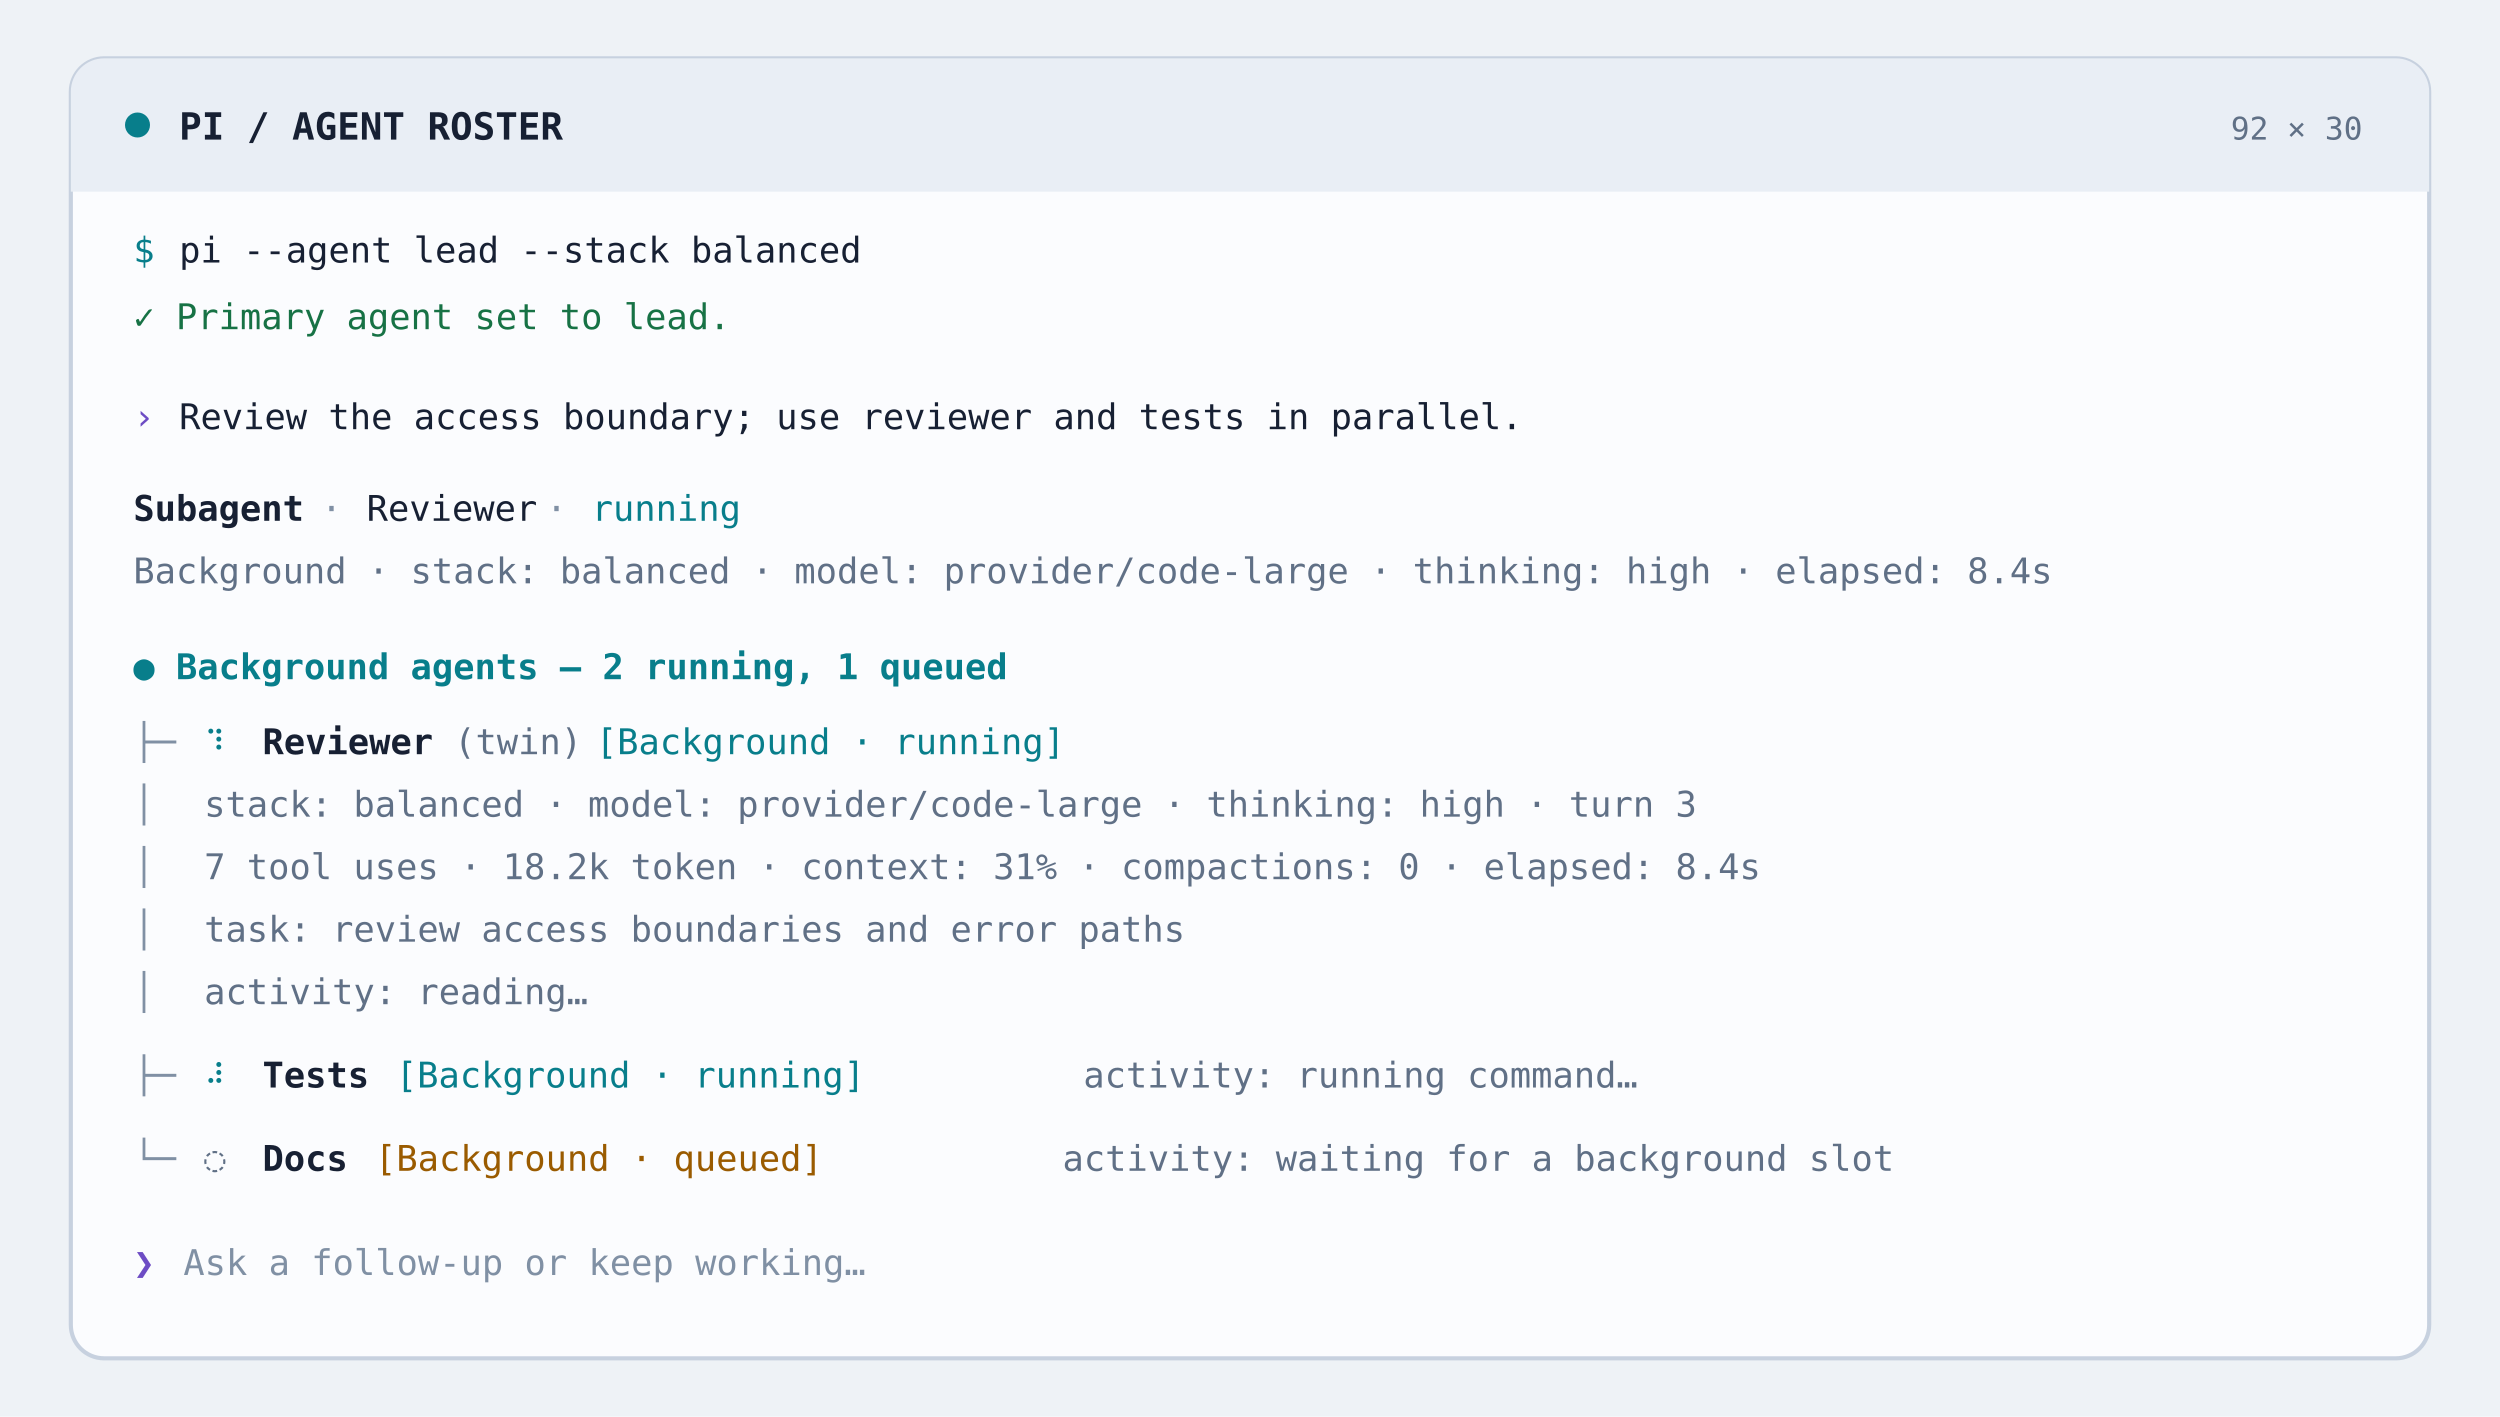
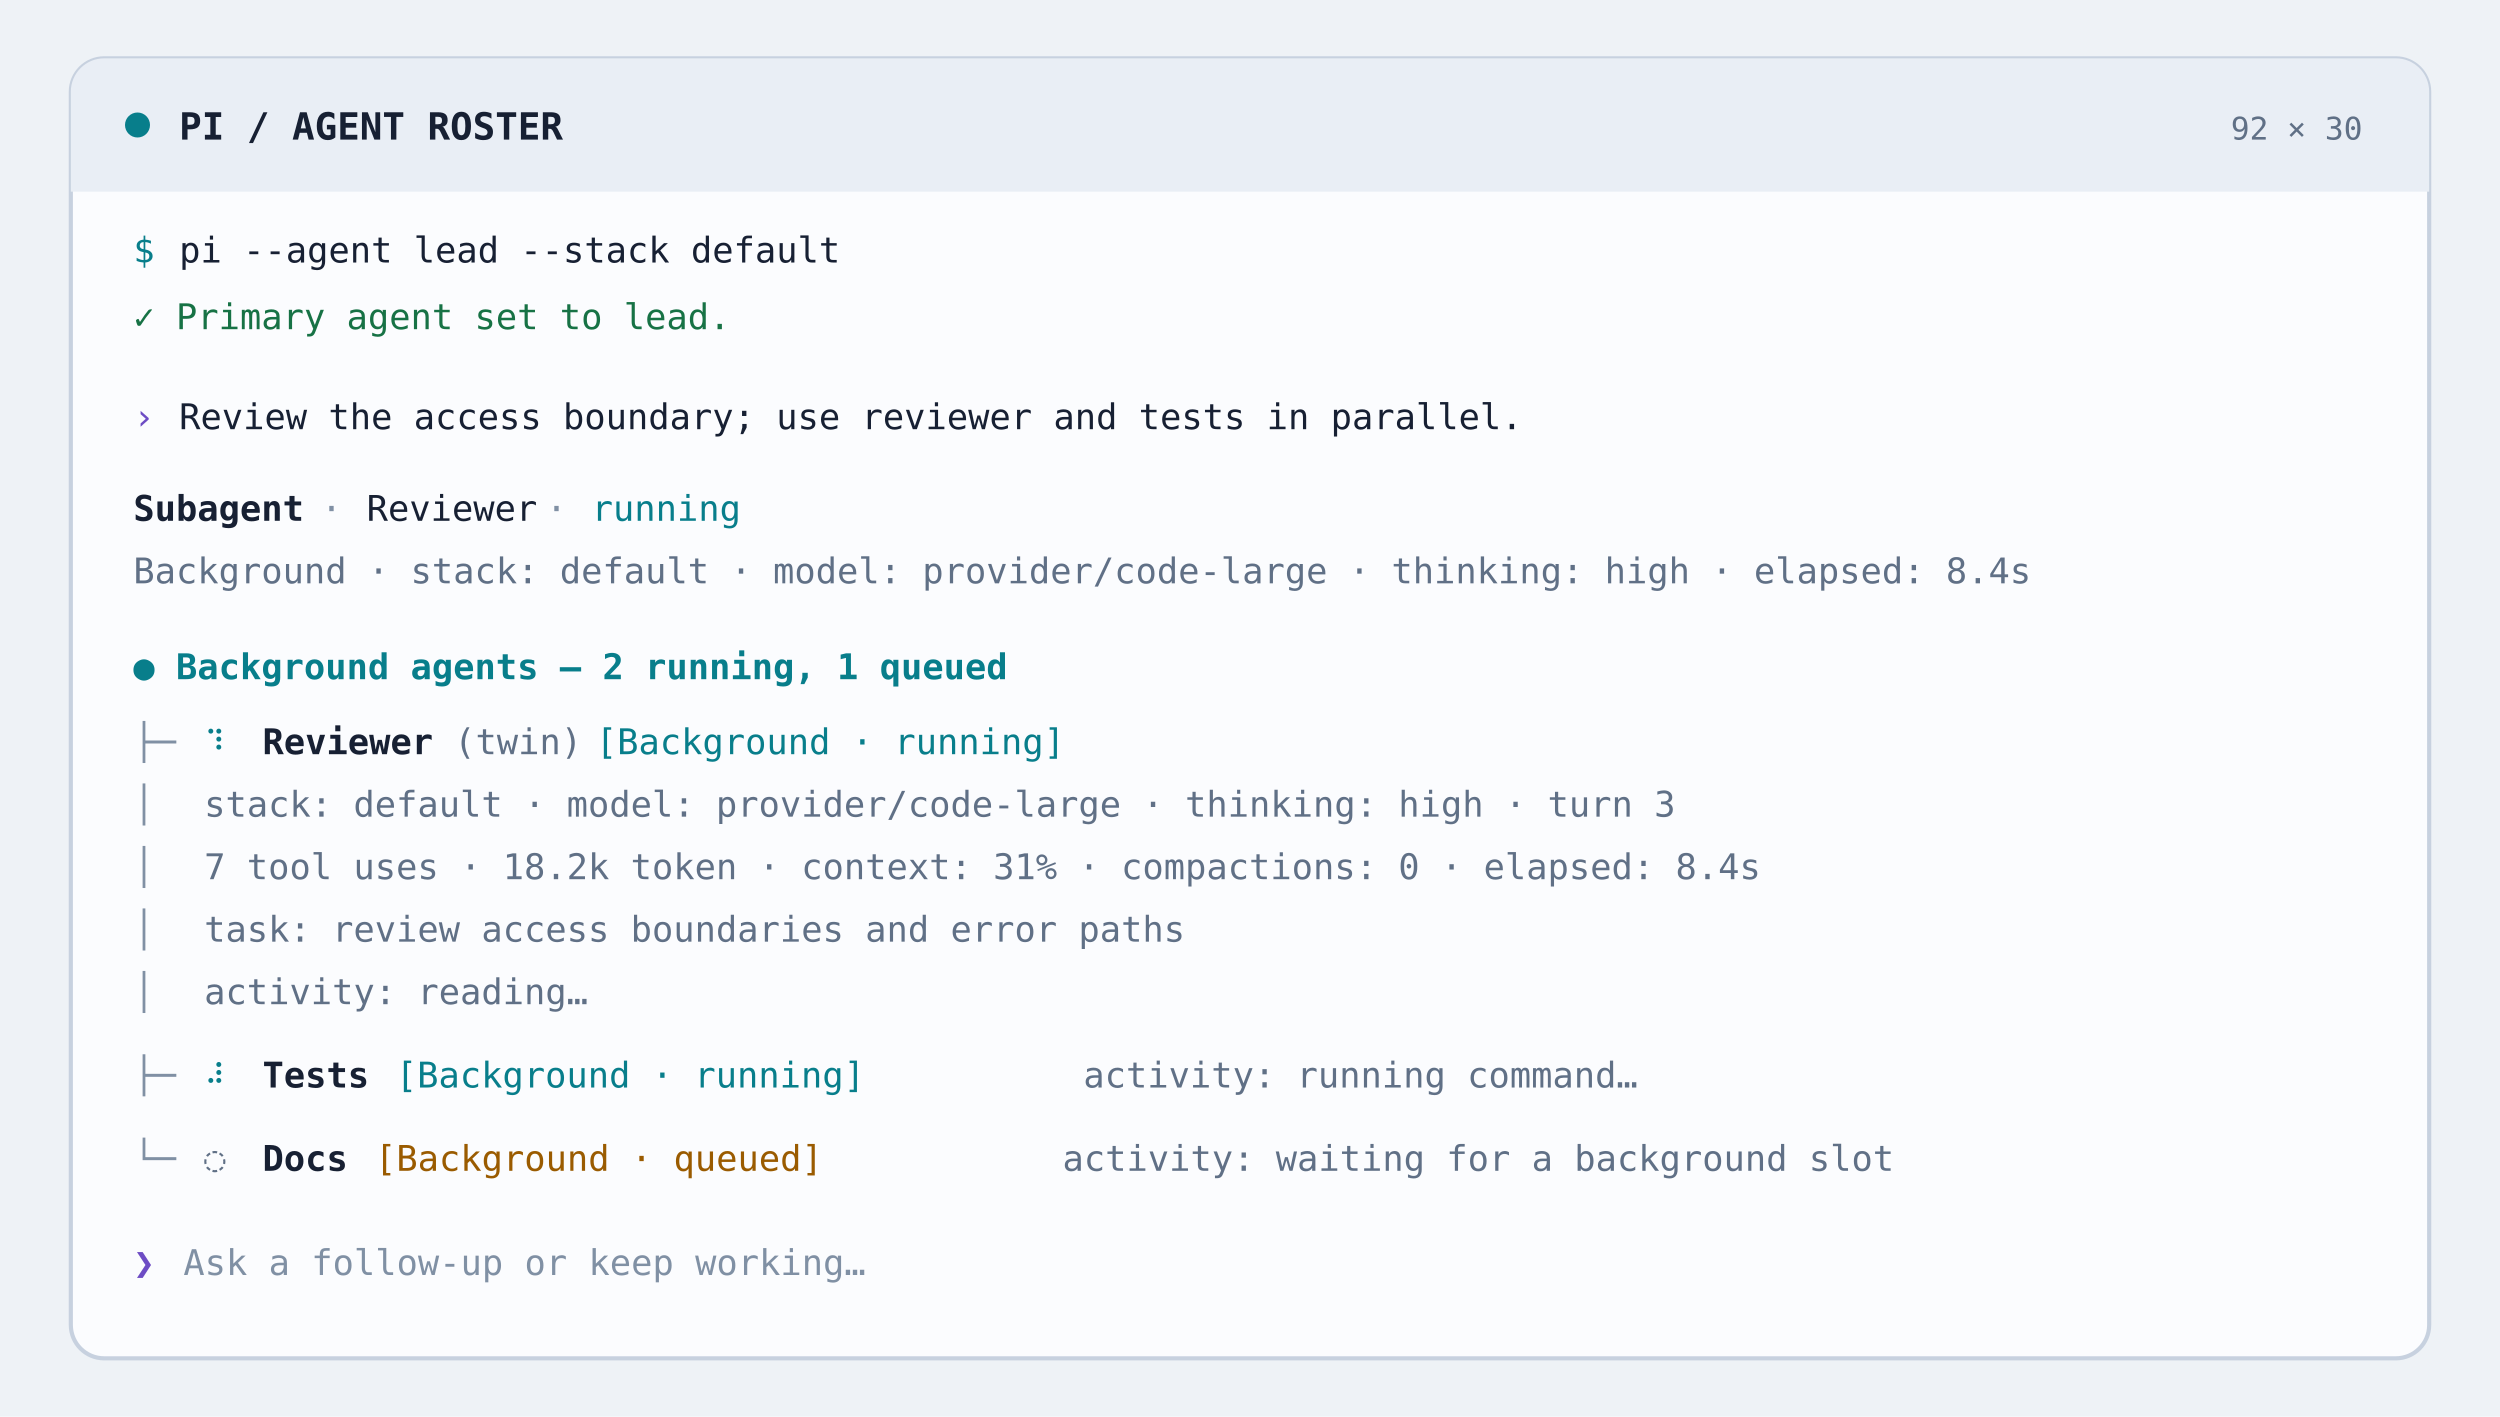
<svg xmlns="http://www.w3.org/2000/svg" width="1200" height="680" viewBox="0 0 1200 680" role="img" aria-labelledby="title desc">
  <rect width="1200" height="680" fill="#eef2f6" />
  <rect x="34" y="28" width="1132" height="624" rx="16" fill="#fbfcfe" stroke="#c7d1df" stroke-width="2" />
  <path d="M50 28h1100a16 16 0 0 1 16 16v48H34V44a16 16 0 0 1 16-16Z" fill="#e9eef5" />
  <circle cx="66" cy="60" r="6" fill="#087e8b" />
  <text x="86" y="67" fill="#172033" font-family="ui-monospace, SFMono-Regular, Menlo, Consolas, monospace" font-size="18" font-weight="700">PI / AGENT ROSTER</text>
  <text x="1134" y="67" text-anchor="end" fill="#607086" font-family="ui-monospace, SFMono-Regular, Menlo, Consolas, monospace" font-size="15">92 × 30</text>
  <g font-family="ui-monospace, SFMono-Regular, Menlo, Consolas, monospace" font-size="17">
    <text x="64" y="126" fill="#087e8b">$</text>
-     <text x="86" y="126" fill="#172033">pi --agent lead --stack balanced</text>
+     <text x="86" y="126" fill="#172033">pi --agent lead --stack default</text>
    <text x="64" y="158" fill="#177245">✓ Primary agent set to lead.</text>
    <text x="64" y="206" fill="#6d4cc4">›</text>
    <text x="86" y="206" fill="#172033">Review the access boundary; use reviewer and tests in parallel.</text>
    <text x="64" y="250" fill="#172033" font-weight="700">Subagent</text>
    <text x="154" y="250" fill="#8090a4">·</text>
    <text x="176" y="250" fill="#172033">Reviewer</text>
    <text x="262" y="250" fill="#8090a4">·</text>
    <text x="284" y="250" fill="#087e8b">running</text>
-     <text x="64" y="280" fill="#607086">Background · stack: balanced · model: provider/code-large · thinking: high · elapsed: 8.4s</text>
+     <text x="64" y="280" fill="#607086">Background · stack: default · model: provider/code-large · thinking: high · elapsed: 8.4s</text>
    <text x="64" y="326" fill="#087e8b" font-weight="700">● Background agents — 2 running, 1 queued</text>
    <text x="64" y="362" fill="#8090a4">├─</text>
    <text x="98" y="362" fill="#087e8b">⠹</text>
    <text x="126" y="362" fill="#172033" font-weight="700">Reviewer</text>
    <text x="218" y="362" fill="#607086">(twin)</text>
    <text x="286" y="362" fill="#087e8b">[Background · running]</text>
    <text x="64" y="392" fill="#8090a4">│</text>
-     <text x="98" y="392" fill="#607086">stack: balanced · model: provider/code-large · thinking: high · turn 3</text>
+     <text x="98" y="392" fill="#607086">stack: default · model: provider/code-large · thinking: high · turn 3</text>
    <text x="64" y="422" fill="#8090a4">│</text>
    <text x="98" y="422" fill="#607086">7 tool uses · 18.2k token · context: 31% · compactions: 0 · elapsed: 8.4s</text>
    <text x="64" y="452" fill="#8090a4">│</text>
    <text x="98" y="452" fill="#607086">task: review access boundaries and error paths</text>
    <text x="64" y="482" fill="#8090a4">│</text>
    <text x="98" y="482" fill="#607086">activity: reading…</text>
    <text x="64" y="522" fill="#8090a4">├─</text>
    <text x="98" y="522" fill="#087e8b">⠼</text>
    <text x="126" y="522" fill="#172033" font-weight="700">Tests</text>
    <text x="190" y="522" fill="#087e8b">[Background · running]</text>
    <text x="520" y="522" fill="#607086">activity: running command…</text>
    <text x="64" y="562" fill="#8090a4">└─</text>
    <text x="98" y="562" fill="#607086">◌</text>
    <text x="126" y="562" fill="#172033" font-weight="700">Docs</text>
    <text x="180" y="562" fill="#9a5b00">[Background · queued]</text>
    <text x="510" y="562" fill="#607086">activity: waiting for a background slot</text>
    <text x="64" y="612" fill="#6d4cc4">❯</text>
    <text x="88" y="612" fill="#8090a4">Ask a follow-up or keep working…</text>
  </g>
</svg>
